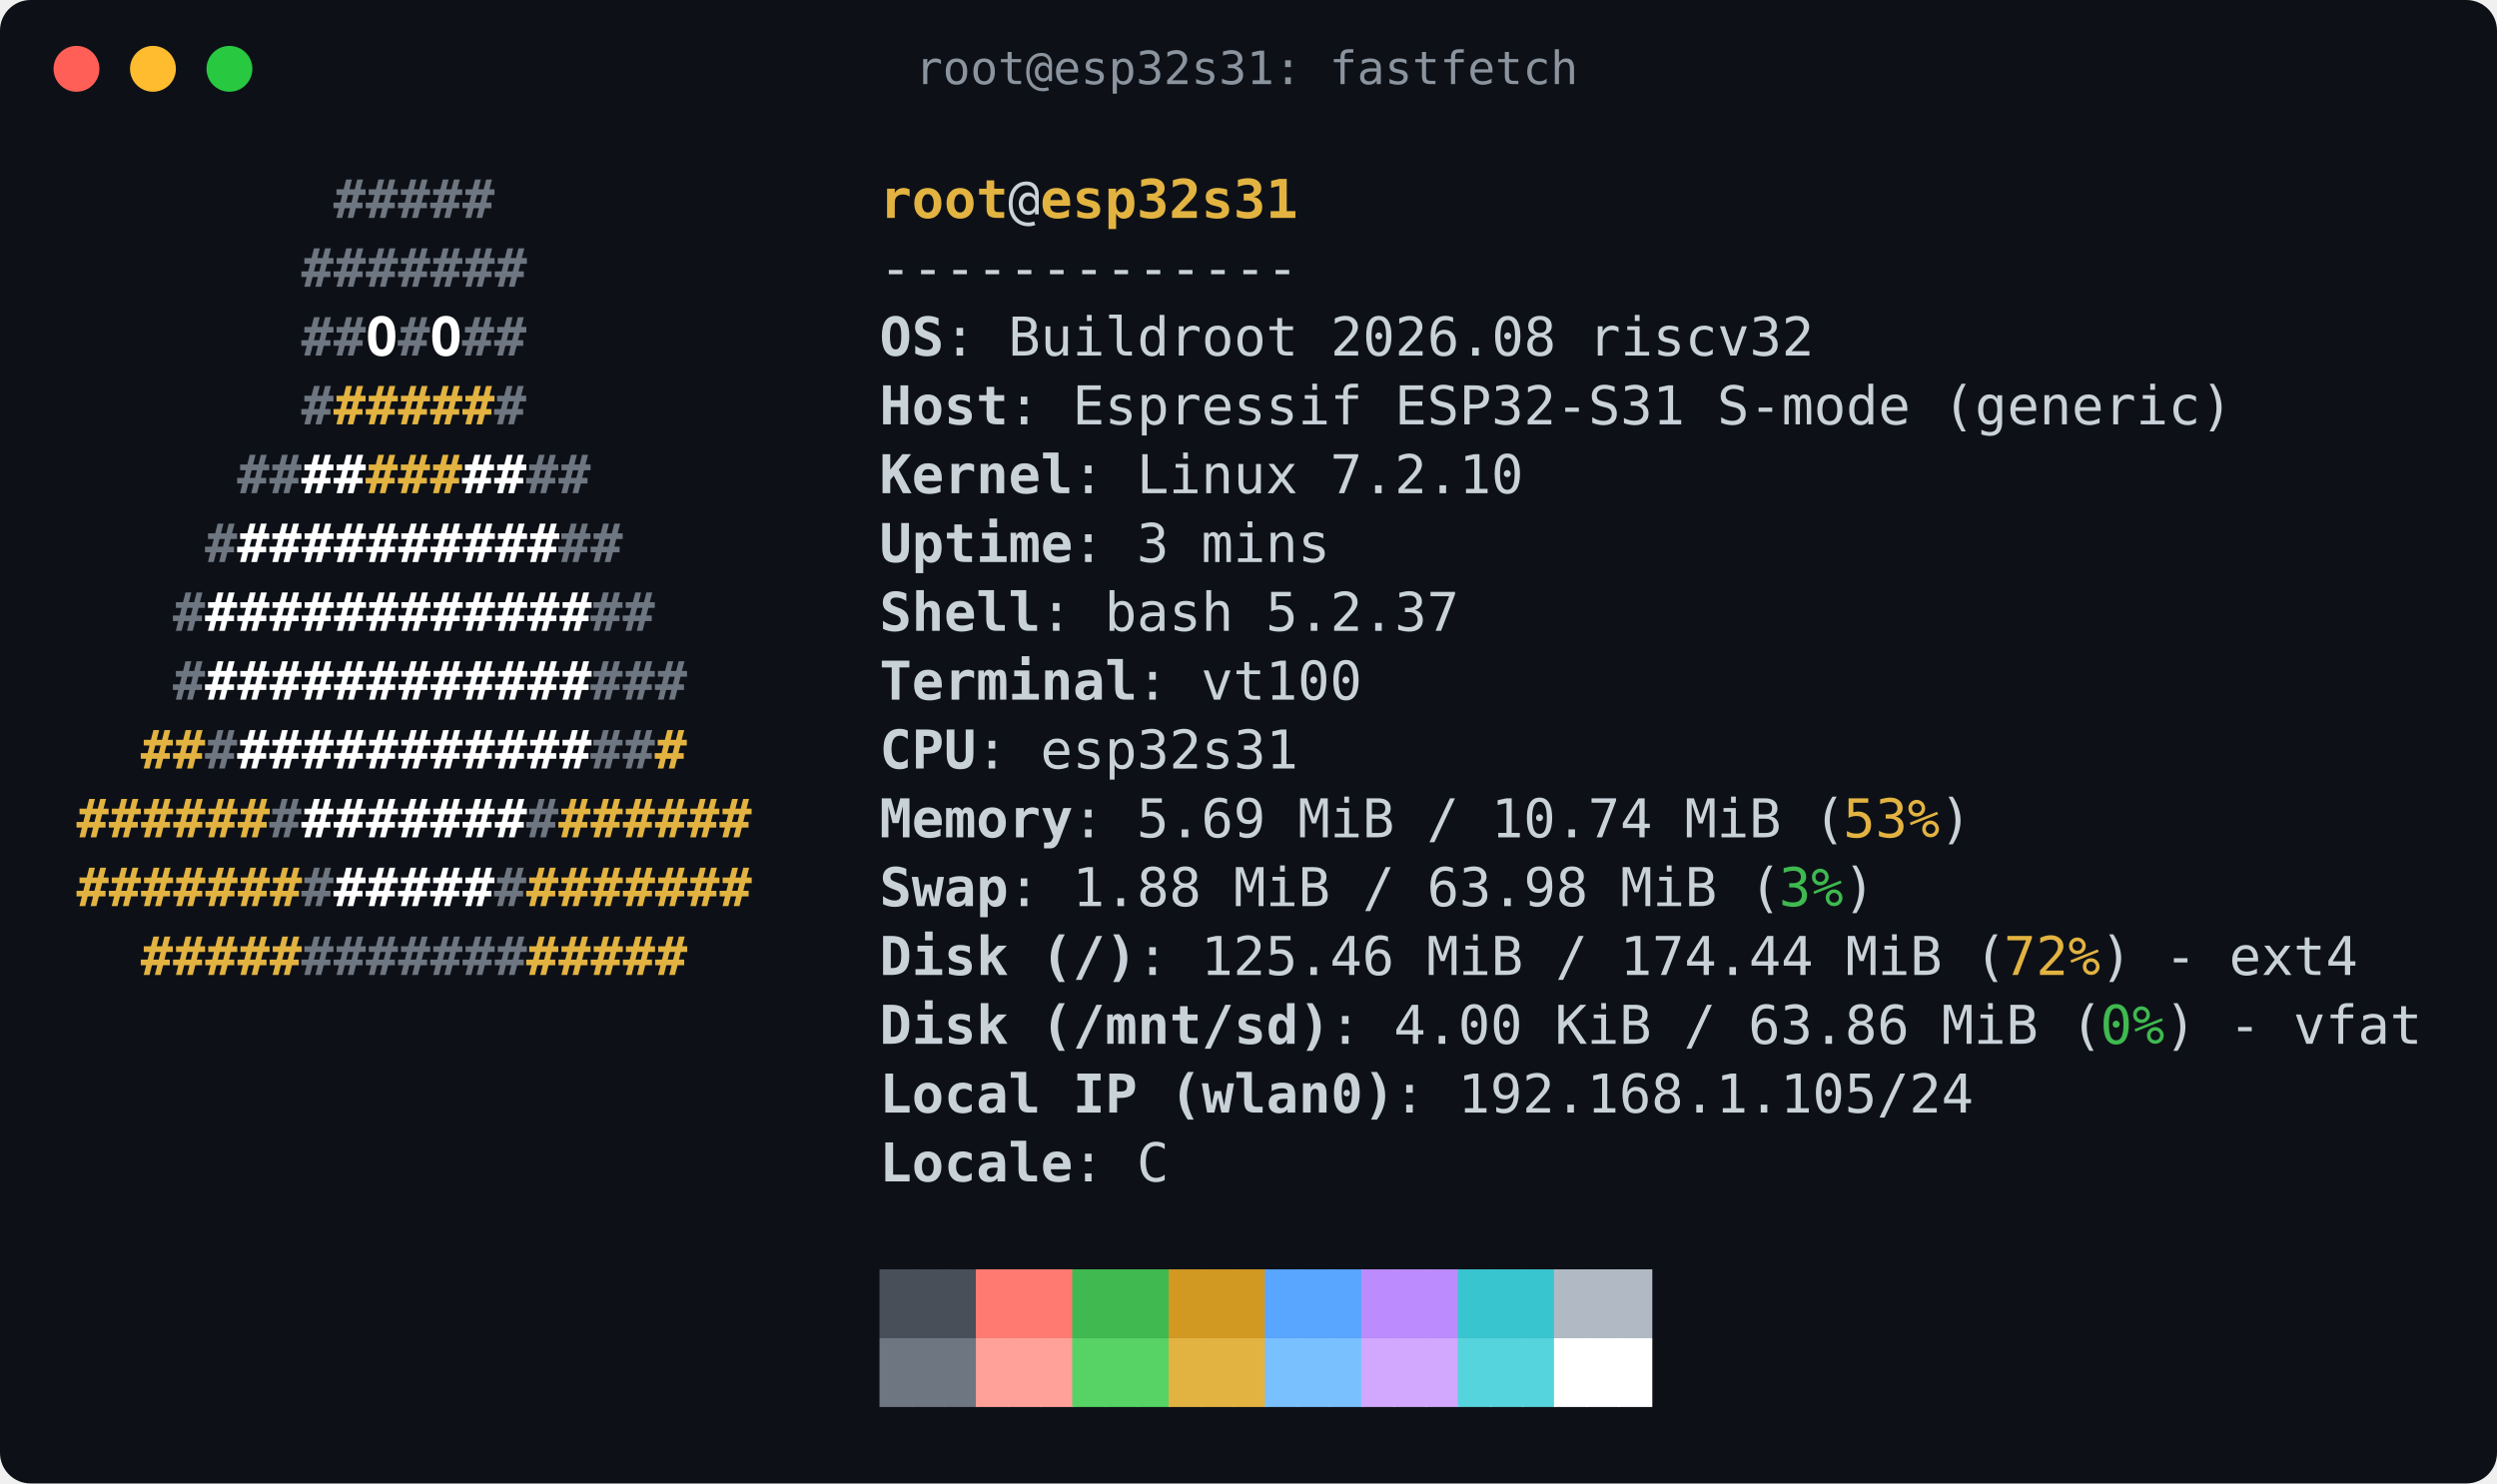
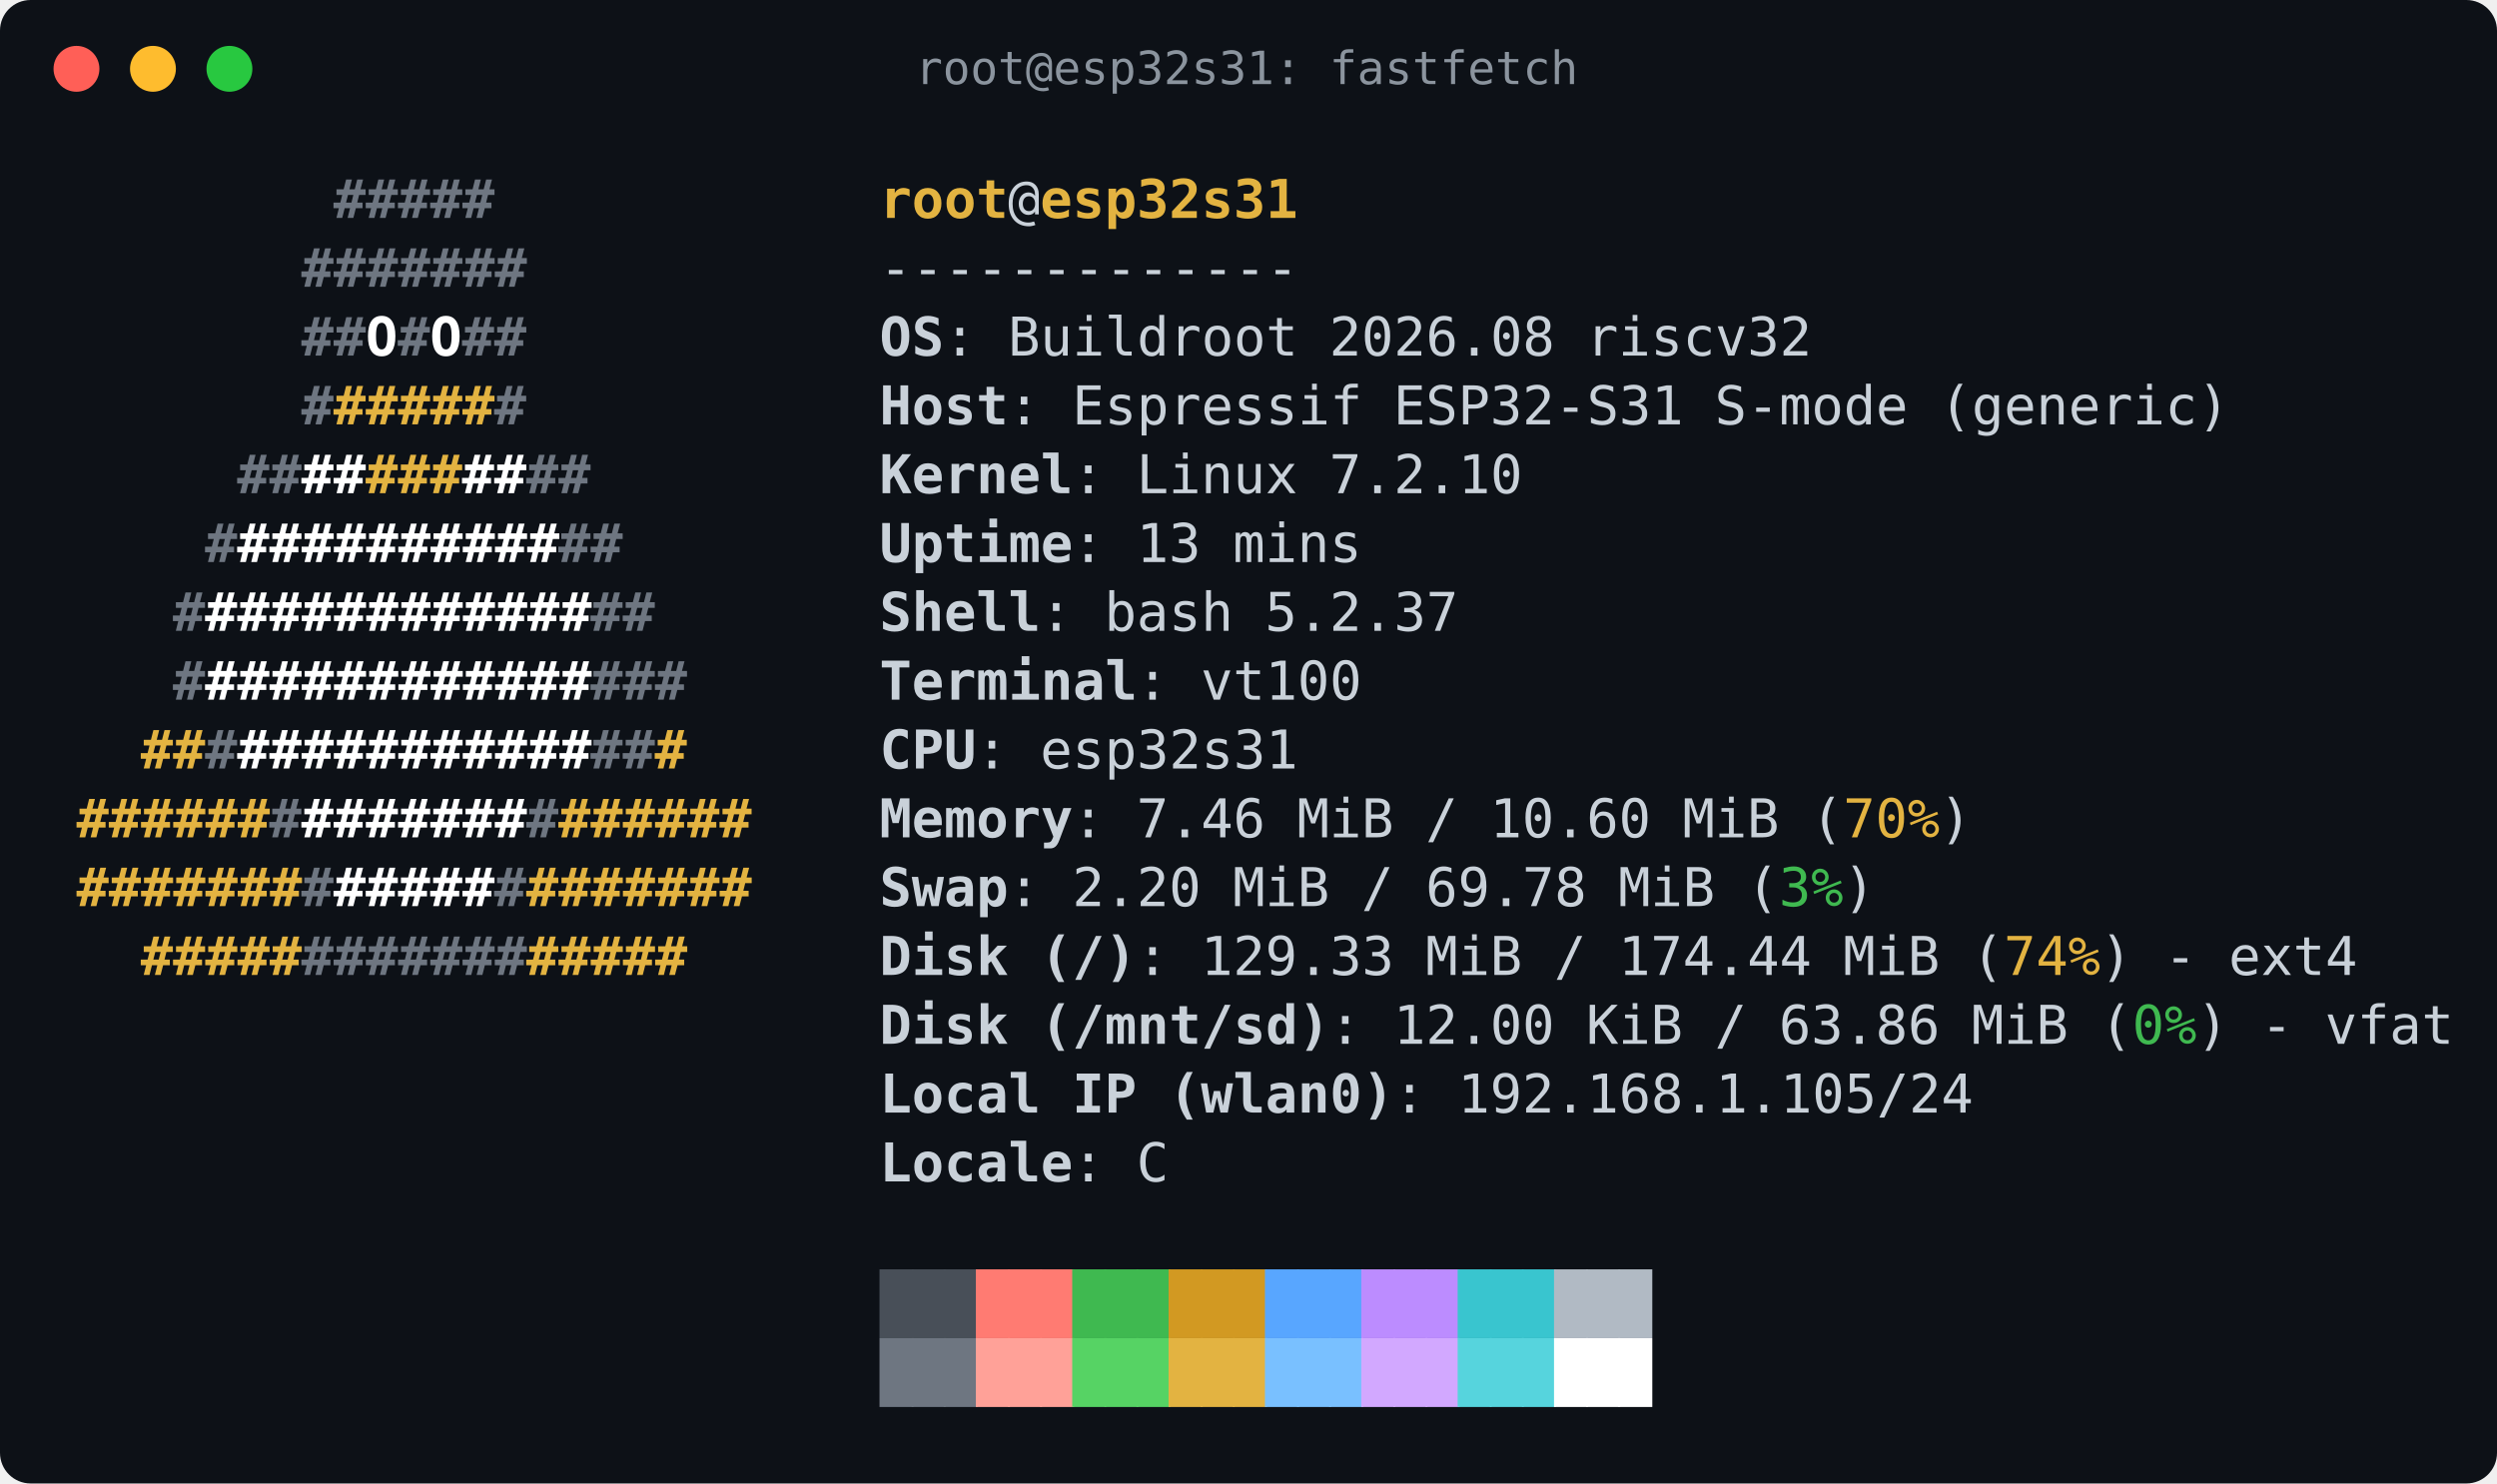
<svg xmlns="http://www.w3.org/2000/svg" width="653" height="388" viewBox="0 0 653 388">
  <rect width="100%" height="100%" rx="8" fill="#0d1117" />
  <circle cx="20" cy="18" r="6" fill="#ff5f57" />
  <circle cx="40" cy="18" r="6" fill="#febc2e" />
  <circle cx="60" cy="18" r="6" fill="#28c840" />
  <text x="326" y="22" fill="#8b949e" font-family="Menlo, Consolas, 'DejaVu Sans Mono', monospace" font-size="12" text-anchor="middle">root@esp32s31: fastfetch</text>
  <g font-family="Menlo, Consolas, 'DejaVu Sans Mono', monospace" font-size="14" xml:space="preserve">
    <rect x="230.0" y="332" width="8.9" height="18" fill="#484f58" />
    <rect x="238.4" y="332" width="8.9" height="18" fill="#484f58" />
    <rect x="246.8" y="332" width="8.9" height="18" fill="#484f58" />
    <rect x="255.2" y="332" width="8.9" height="18" fill="#ff7b72" />
    <rect x="263.6" y="332" width="8.9" height="18" fill="#ff7b72" />
    <rect x="272.0" y="332" width="8.9" height="18" fill="#ff7b72" />
    <rect x="280.4" y="332" width="8.9" height="18" fill="#3fb950" />
    <rect x="288.8" y="332" width="8.9" height="18" fill="#3fb950" />
    <rect x="297.2" y="332" width="8.9" height="18" fill="#3fb950" />
    <rect x="305.6" y="332" width="8.9" height="18" fill="#d29922" />
    <rect x="314.0" y="332" width="8.9" height="18" fill="#d29922" />
    <rect x="322.4" y="332" width="8.9" height="18" fill="#d29922" />
    <rect x="330.8" y="332" width="8.9" height="18" fill="#58a6ff" />
    <rect x="339.2" y="332" width="8.9" height="18" fill="#58a6ff" />
    <rect x="347.6" y="332" width="8.9" height="18" fill="#58a6ff" />
    <rect x="356.0" y="332" width="8.9" height="18" fill="#bc8cff" />
    <rect x="364.4" y="332" width="8.9" height="18" fill="#bc8cff" />
    <rect x="372.8" y="332" width="8.9" height="18" fill="#bc8cff" />
    <rect x="381.2" y="332" width="8.9" height="18" fill="#39c5cf" />
    <rect x="389.6" y="332" width="8.9" height="18" fill="#39c5cf" />
    <rect x="398.0" y="332" width="8.9" height="18" fill="#39c5cf" />
    <rect x="406.4" y="332" width="8.9" height="18" fill="#b1bac4" />
    <rect x="414.8" y="332" width="8.9" height="18" fill="#b1bac4" />
    <rect x="423.2" y="332" width="8.9" height="18" fill="#b1bac4" />
    <rect x="230.0" y="350" width="8.9" height="18" fill="#6e7681" />
    <rect x="238.4" y="350" width="8.9" height="18" fill="#6e7681" />
    <rect x="246.8" y="350" width="8.9" height="18" fill="#6e7681" />
    <rect x="255.2" y="350" width="8.9" height="18" fill="#ffa198" />
    <rect x="263.6" y="350" width="8.9" height="18" fill="#ffa198" />
    <rect x="272.0" y="350" width="8.9" height="18" fill="#ffa198" />
    <rect x="280.4" y="350" width="8.9" height="18" fill="#56d364" />
    <rect x="288.8" y="350" width="8.9" height="18" fill="#56d364" />
    <rect x="297.2" y="350" width="8.9" height="18" fill="#56d364" />
    <rect x="305.6" y="350" width="8.9" height="18" fill="#e3b341" />
    <rect x="314.0" y="350" width="8.9" height="18" fill="#e3b341" />
    <rect x="322.4" y="350" width="8.9" height="18" fill="#e3b341" />
    <rect x="330.8" y="350" width="8.9" height="18" fill="#79c0ff" />
    <rect x="339.2" y="350" width="8.9" height="18" fill="#79c0ff" />
    <rect x="347.6" y="350" width="8.9" height="18" fill="#79c0ff" />
    <rect x="356.0" y="350" width="8.9" height="18" fill="#d2a8ff" />
    <rect x="364.4" y="350" width="8.9" height="18" fill="#d2a8ff" />
    <rect x="372.8" y="350" width="8.9" height="18" fill="#d2a8ff" />
    <rect x="381.2" y="350" width="8.9" height="18" fill="#56d4dd" />
    <rect x="389.6" y="350" width="8.9" height="18" fill="#56d4dd" />
    <rect x="398.0" y="350" width="8.9" height="18" fill="#56d4dd" />
    <rect x="406.4" y="350" width="8.9" height="18" fill="#ffffff" />
    <rect x="414.8" y="350" width="8.9" height="18" fill="#ffffff" />
    <rect x="423.2" y="350" width="8.9" height="18" fill="#ffffff" />
    <text y="57">
      <tspan x="87.2" fill="#6e7681" font-weight="bold">#####</tspan>
      <tspan x="230.0" fill="#e3b341" font-weight="bold">root</tspan>
      <tspan x="263.6" fill="#c9d1d9">@</tspan>
      <tspan x="272.0" fill="#e3b341" font-weight="bold">esp32s31</tspan>
    </text>
    <text y="75">
      <tspan x="78.8" fill="#6e7681" font-weight="bold">#######</tspan>
      <tspan x="230.0" fill="#c9d1d9">-------------</tspan>
    </text>
    <text y="93">
      <tspan x="78.8" fill="#6e7681" font-weight="bold">##</tspan>
      <tspan x="95.6" fill="#ffffff" font-weight="bold">O</tspan>
      <tspan x="104.0" fill="#6e7681" font-weight="bold">#</tspan>
      <tspan x="112.4" fill="#ffffff" font-weight="bold">O</tspan>
      <tspan x="120.8" fill="#6e7681" font-weight="bold">##</tspan>
      <tspan x="230.0" fill="#c9d1d9" font-weight="bold">OS</tspan>
-       <tspan x="246.8" fill="#c9d1d9">: Buildroot 2026.08 riscv32</tspan>
+       <tspan x="246.8" fill="#c9d1d9">:</tspan>
+       <tspan x="263.6" fill="#c9d1d9">Buildroot</tspan>
+       <tspan x="347.6" fill="#c9d1d9">2026.08</tspan>
+       <tspan x="414.8" fill="#c9d1d9">riscv32</tspan>
    </text>
    <text y="111">
      <tspan x="78.8" fill="#6e7681" font-weight="bold">#</tspan>
      <tspan x="87.2" fill="#e3b341" font-weight="bold">#####</tspan>
      <tspan x="129.2" fill="#6e7681" font-weight="bold">#</tspan>
      <tspan x="230.0" fill="#c9d1d9" font-weight="bold">Host</tspan>
-       <tspan x="263.6" fill="#c9d1d9">: Espressif ESP32-S31 S-mode (generic)</tspan>
+       <tspan x="263.6" fill="#c9d1d9">:</tspan>
+       <tspan x="280.4" fill="#c9d1d9">Espressif</tspan>
+       <tspan x="364.4" fill="#c9d1d9">ESP32-S31</tspan>
+       <tspan x="448.4" fill="#c9d1d9">S-mode</tspan>
+       <tspan x="507.2" fill="#c9d1d9">(generic)</tspan>
    </text>
    <text y="129">
      <tspan x="62.0" fill="#6e7681" font-weight="bold">##</tspan>
      <tspan x="78.8" fill="#ffffff" font-weight="bold">##</tspan>
      <tspan x="95.6" fill="#e3b341" font-weight="bold">###</tspan>
      <tspan x="120.8" fill="#ffffff" font-weight="bold">##</tspan>
      <tspan x="137.6" fill="#6e7681" font-weight="bold">##</tspan>
      <tspan x="230.0" fill="#c9d1d9" font-weight="bold">Kernel</tspan>
-       <tspan x="280.4" fill="#c9d1d9">: Linux 7.2.10</tspan>
+       <tspan x="280.4" fill="#c9d1d9">:</tspan>
+       <tspan x="297.2" fill="#c9d1d9">Linux</tspan>
+       <tspan x="347.6" fill="#c9d1d9">7.2.10</tspan>
    </text>
    <text y="147">
      <tspan x="53.6" fill="#6e7681" font-weight="bold">#</tspan>
      <tspan x="62.0" fill="#ffffff" font-weight="bold">##########</tspan>
      <tspan x="146.0" fill="#6e7681" font-weight="bold">##</tspan>
      <tspan x="230.0" fill="#c9d1d9" font-weight="bold">Uptime</tspan>
-       <tspan x="280.4" fill="#c9d1d9">: 3 mins</tspan>
+       <tspan x="280.4" fill="#c9d1d9">:</tspan>
+       <tspan x="297.2" fill="#c9d1d9">13</tspan>
+       <tspan x="322.4" fill="#c9d1d9">mins</tspan>
    </text>
    <text y="165">
      <tspan x="45.2" fill="#6e7681" font-weight="bold">#</tspan>
      <tspan x="53.6" fill="#ffffff" font-weight="bold">############</tspan>
      <tspan x="154.4" fill="#6e7681" font-weight="bold">##</tspan>
      <tspan x="230.0" fill="#c9d1d9" font-weight="bold">Shell</tspan>
-       <tspan x="272.0" fill="#c9d1d9">: bash 5.2.37</tspan>
+       <tspan x="272.0" fill="#c9d1d9">:</tspan>
+       <tspan x="288.8" fill="#c9d1d9">bash</tspan>
+       <tspan x="330.8" fill="#c9d1d9">5.2.37</tspan>
    </text>
    <text y="183">
      <tspan x="45.2" fill="#6e7681" font-weight="bold">#</tspan>
      <tspan x="53.6" fill="#ffffff" font-weight="bold">############</tspan>
      <tspan x="154.4" fill="#6e7681" font-weight="bold">###</tspan>
      <tspan x="230.0" fill="#c9d1d9" font-weight="bold">Terminal</tspan>
-       <tspan x="297.2" fill="#c9d1d9">: vt100</tspan>
+       <tspan x="297.2" fill="#c9d1d9">:</tspan>
+       <tspan x="314.0" fill="#c9d1d9">vt100</tspan>
    </text>
    <text y="201">
      <tspan x="36.8" fill="#e3b341" font-weight="bold">##</tspan>
      <tspan x="53.6" fill="#6e7681" font-weight="bold">#</tspan>
      <tspan x="62.0" fill="#ffffff" font-weight="bold">###########</tspan>
      <tspan x="154.4" fill="#6e7681" font-weight="bold">##</tspan>
      <tspan x="171.2" fill="#e3b341" font-weight="bold">#</tspan>
      <tspan x="230.0" fill="#c9d1d9" font-weight="bold">CPU</tspan>
-       <tspan x="255.2" fill="#c9d1d9">: esp32s31</tspan>
+       <tspan x="255.2" fill="#c9d1d9">:</tspan>
+       <tspan x="272.0" fill="#c9d1d9">esp32s31</tspan>
    </text>
    <text y="219">
      <tspan x="20.0" fill="#e3b341" font-weight="bold">######</tspan>
      <tspan x="70.4" fill="#6e7681" font-weight="bold">#</tspan>
      <tspan x="78.8" fill="#ffffff" font-weight="bold">#######</tspan>
      <tspan x="137.6" fill="#6e7681" font-weight="bold">#</tspan>
      <tspan x="146.0" fill="#e3b341" font-weight="bold">######</tspan>
      <tspan x="230.0" fill="#c9d1d9" font-weight="bold">Memory</tspan>
-       <tspan x="280.4" fill="#c9d1d9">: 5.69 MiB / 10.74 MiB (</tspan>
-       <tspan x="482.0" fill="#e3b341">53%</tspan>
+       <tspan x="280.4" fill="#c9d1d9">:</tspan>
+       <tspan x="297.2" fill="#c9d1d9">7.46</tspan>
+       <tspan x="339.2" fill="#c9d1d9">MiB</tspan>
+       <tspan x="372.8" fill="#c9d1d9">/</tspan>
+       <tspan x="389.6" fill="#c9d1d9">10.60</tspan>
+       <tspan x="440.0" fill="#c9d1d9">MiB</tspan>
+       <tspan x="473.6" fill="#c9d1d9">(</tspan>
+       <tspan x="482.0" fill="#e3b341">70%</tspan>
      <tspan x="507.2" fill="#c9d1d9">)</tspan>
    </text>
    <text y="237">
      <tspan x="20.0" fill="#e3b341" font-weight="bold">#######</tspan>
      <tspan x="78.8" fill="#6e7681" font-weight="bold">#</tspan>
      <tspan x="87.2" fill="#ffffff" font-weight="bold">#####</tspan>
      <tspan x="129.2" fill="#6e7681" font-weight="bold">#</tspan>
      <tspan x="137.6" fill="#e3b341" font-weight="bold">#######</tspan>
      <tspan x="230.0" fill="#c9d1d9" font-weight="bold">Swap</tspan>
-       <tspan x="263.6" fill="#c9d1d9">: 1.88 MiB / 63.98 MiB (</tspan>
+       <tspan x="263.6" fill="#c9d1d9">:</tspan>
+       <tspan x="280.4" fill="#c9d1d9">2.20</tspan>
+       <tspan x="322.4" fill="#c9d1d9">MiB</tspan>
+       <tspan x="356.0" fill="#c9d1d9">/</tspan>
+       <tspan x="372.8" fill="#c9d1d9">69.78</tspan>
+       <tspan x="423.2" fill="#c9d1d9">MiB</tspan>
+       <tspan x="456.8" fill="#c9d1d9">(</tspan>
      <tspan x="465.2" fill="#3fb950">3%</tspan>
      <tspan x="482.0" fill="#c9d1d9">)</tspan>
    </text>
    <text y="255">
      <tspan x="36.8" fill="#e3b341" font-weight="bold">#####</tspan>
      <tspan x="78.8" fill="#6e7681" font-weight="bold">#######</tspan>
      <tspan x="137.6" fill="#e3b341" font-weight="bold">#####</tspan>
-       <tspan x="230.0" fill="#c9d1d9" font-weight="bold">Disk (/)</tspan>
-       <tspan x="297.2" fill="#c9d1d9">: 125.46 MiB / 174.44 MiB (</tspan>
-       <tspan x="524.0" fill="#e3b341">72%</tspan>
-       <tspan x="549.2" fill="#c9d1d9">) - ext4</tspan>
+       <tspan x="230.0" fill="#c9d1d9" font-weight="bold">Disk</tspan>
+       <tspan x="272.0" fill="#c9d1d9" font-weight="bold">(/)</tspan>
+       <tspan x="297.2" fill="#c9d1d9">:</tspan>
+       <tspan x="314.0" fill="#c9d1d9">129.33</tspan>
+       <tspan x="372.8" fill="#c9d1d9">MiB</tspan>
+       <tspan x="406.4" fill="#c9d1d9">/</tspan>
+       <tspan x="423.2" fill="#c9d1d9">174.44</tspan>
+       <tspan x="482.0" fill="#c9d1d9">MiB</tspan>
+       <tspan x="515.6" fill="#c9d1d9">(</tspan>
+       <tspan x="524.0" fill="#e3b341">74%</tspan>
+       <tspan x="549.2" fill="#c9d1d9">)</tspan>
+       <tspan x="566.0" fill="#c9d1d9">-</tspan>
+       <tspan x="582.8" fill="#c9d1d9">ext4</tspan>
    </text>
    <text y="273">
-       <tspan x="230.0" fill="#c9d1d9" font-weight="bold">Disk (/mnt/sd)</tspan>
-       <tspan x="347.6" fill="#c9d1d9">: 4.00 KiB / 63.86 MiB (</tspan>
-       <tspan x="549.2" fill="#3fb950">0%</tspan>
-       <tspan x="566.0" fill="#c9d1d9">) - vfat</tspan>
+       <tspan x="230.0" fill="#c9d1d9" font-weight="bold">Disk</tspan>
+       <tspan x="272.0" fill="#c9d1d9" font-weight="bold">(/mnt/sd)</tspan>
+       <tspan x="347.6" fill="#c9d1d9">:</tspan>
+       <tspan x="364.4" fill="#c9d1d9">12.00</tspan>
+       <tspan x="414.8" fill="#c9d1d9">KiB</tspan>
+       <tspan x="448.4" fill="#c9d1d9">/</tspan>
+       <tspan x="465.2" fill="#c9d1d9">63.86</tspan>
+       <tspan x="515.6" fill="#c9d1d9">MiB</tspan>
+       <tspan x="549.2" fill="#c9d1d9">(</tspan>
+       <tspan x="557.6" fill="#3fb950">0%</tspan>
+       <tspan x="574.4" fill="#c9d1d9">)</tspan>
+       <tspan x="591.2" fill="#c9d1d9">-</tspan>
+       <tspan x="608.0" fill="#c9d1d9">vfat</tspan>
    </text>
    <text y="291">
-       <tspan x="230.0" fill="#c9d1d9" font-weight="bold">Local IP (wlan0)</tspan>
-       <tspan x="364.4" fill="#c9d1d9">: 192.168.1.105/24</tspan>
+       <tspan x="230.0" fill="#c9d1d9" font-weight="bold">Local</tspan>
+       <tspan x="280.4" fill="#c9d1d9" font-weight="bold">IP</tspan>
+       <tspan x="305.6" fill="#c9d1d9" font-weight="bold">(wlan0)</tspan>
+       <tspan x="364.4" fill="#c9d1d9">:</tspan>
+       <tspan x="381.2" fill="#c9d1d9">192.168.1.105/24</tspan>
    </text>
    <text y="309">
      <tspan x="230.0" fill="#c9d1d9" font-weight="bold">Locale</tspan>
-       <tspan x="280.4" fill="#c9d1d9">: C</tspan>
+       <tspan x="280.4" fill="#c9d1d9">:</tspan>
+       <tspan x="297.2" fill="#c9d1d9">C</tspan>
    </text>
  </g>
</svg>
